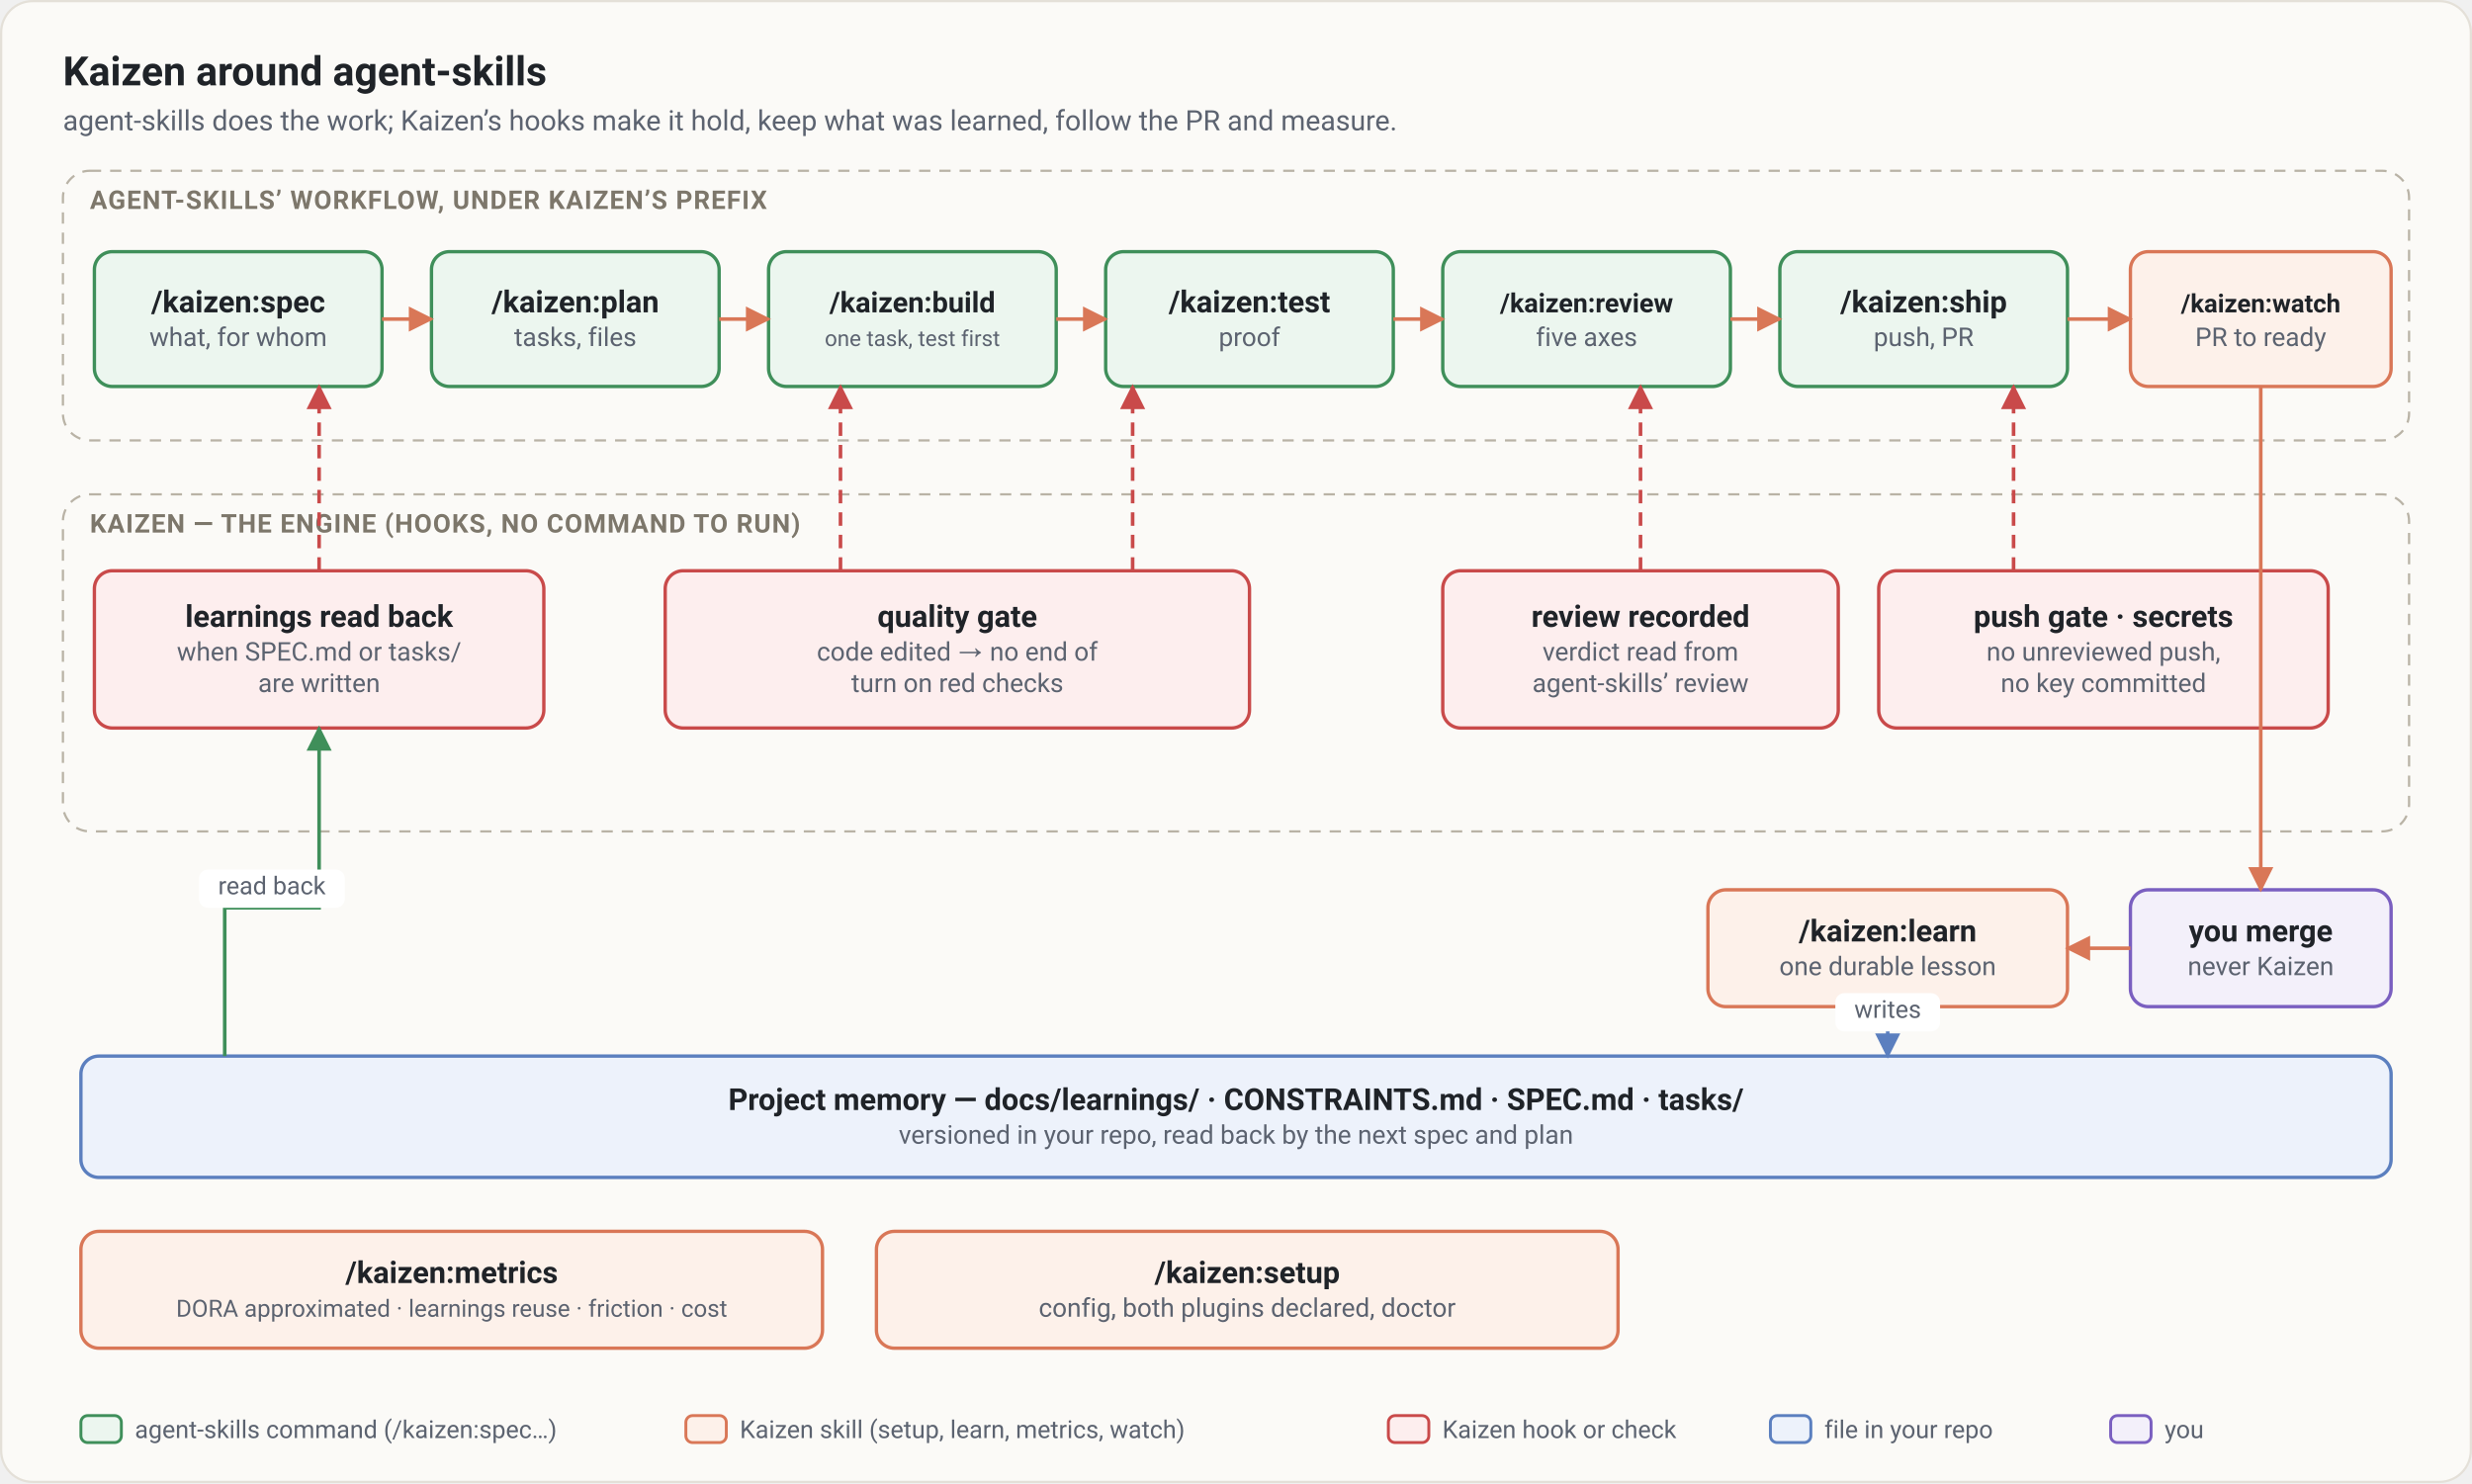
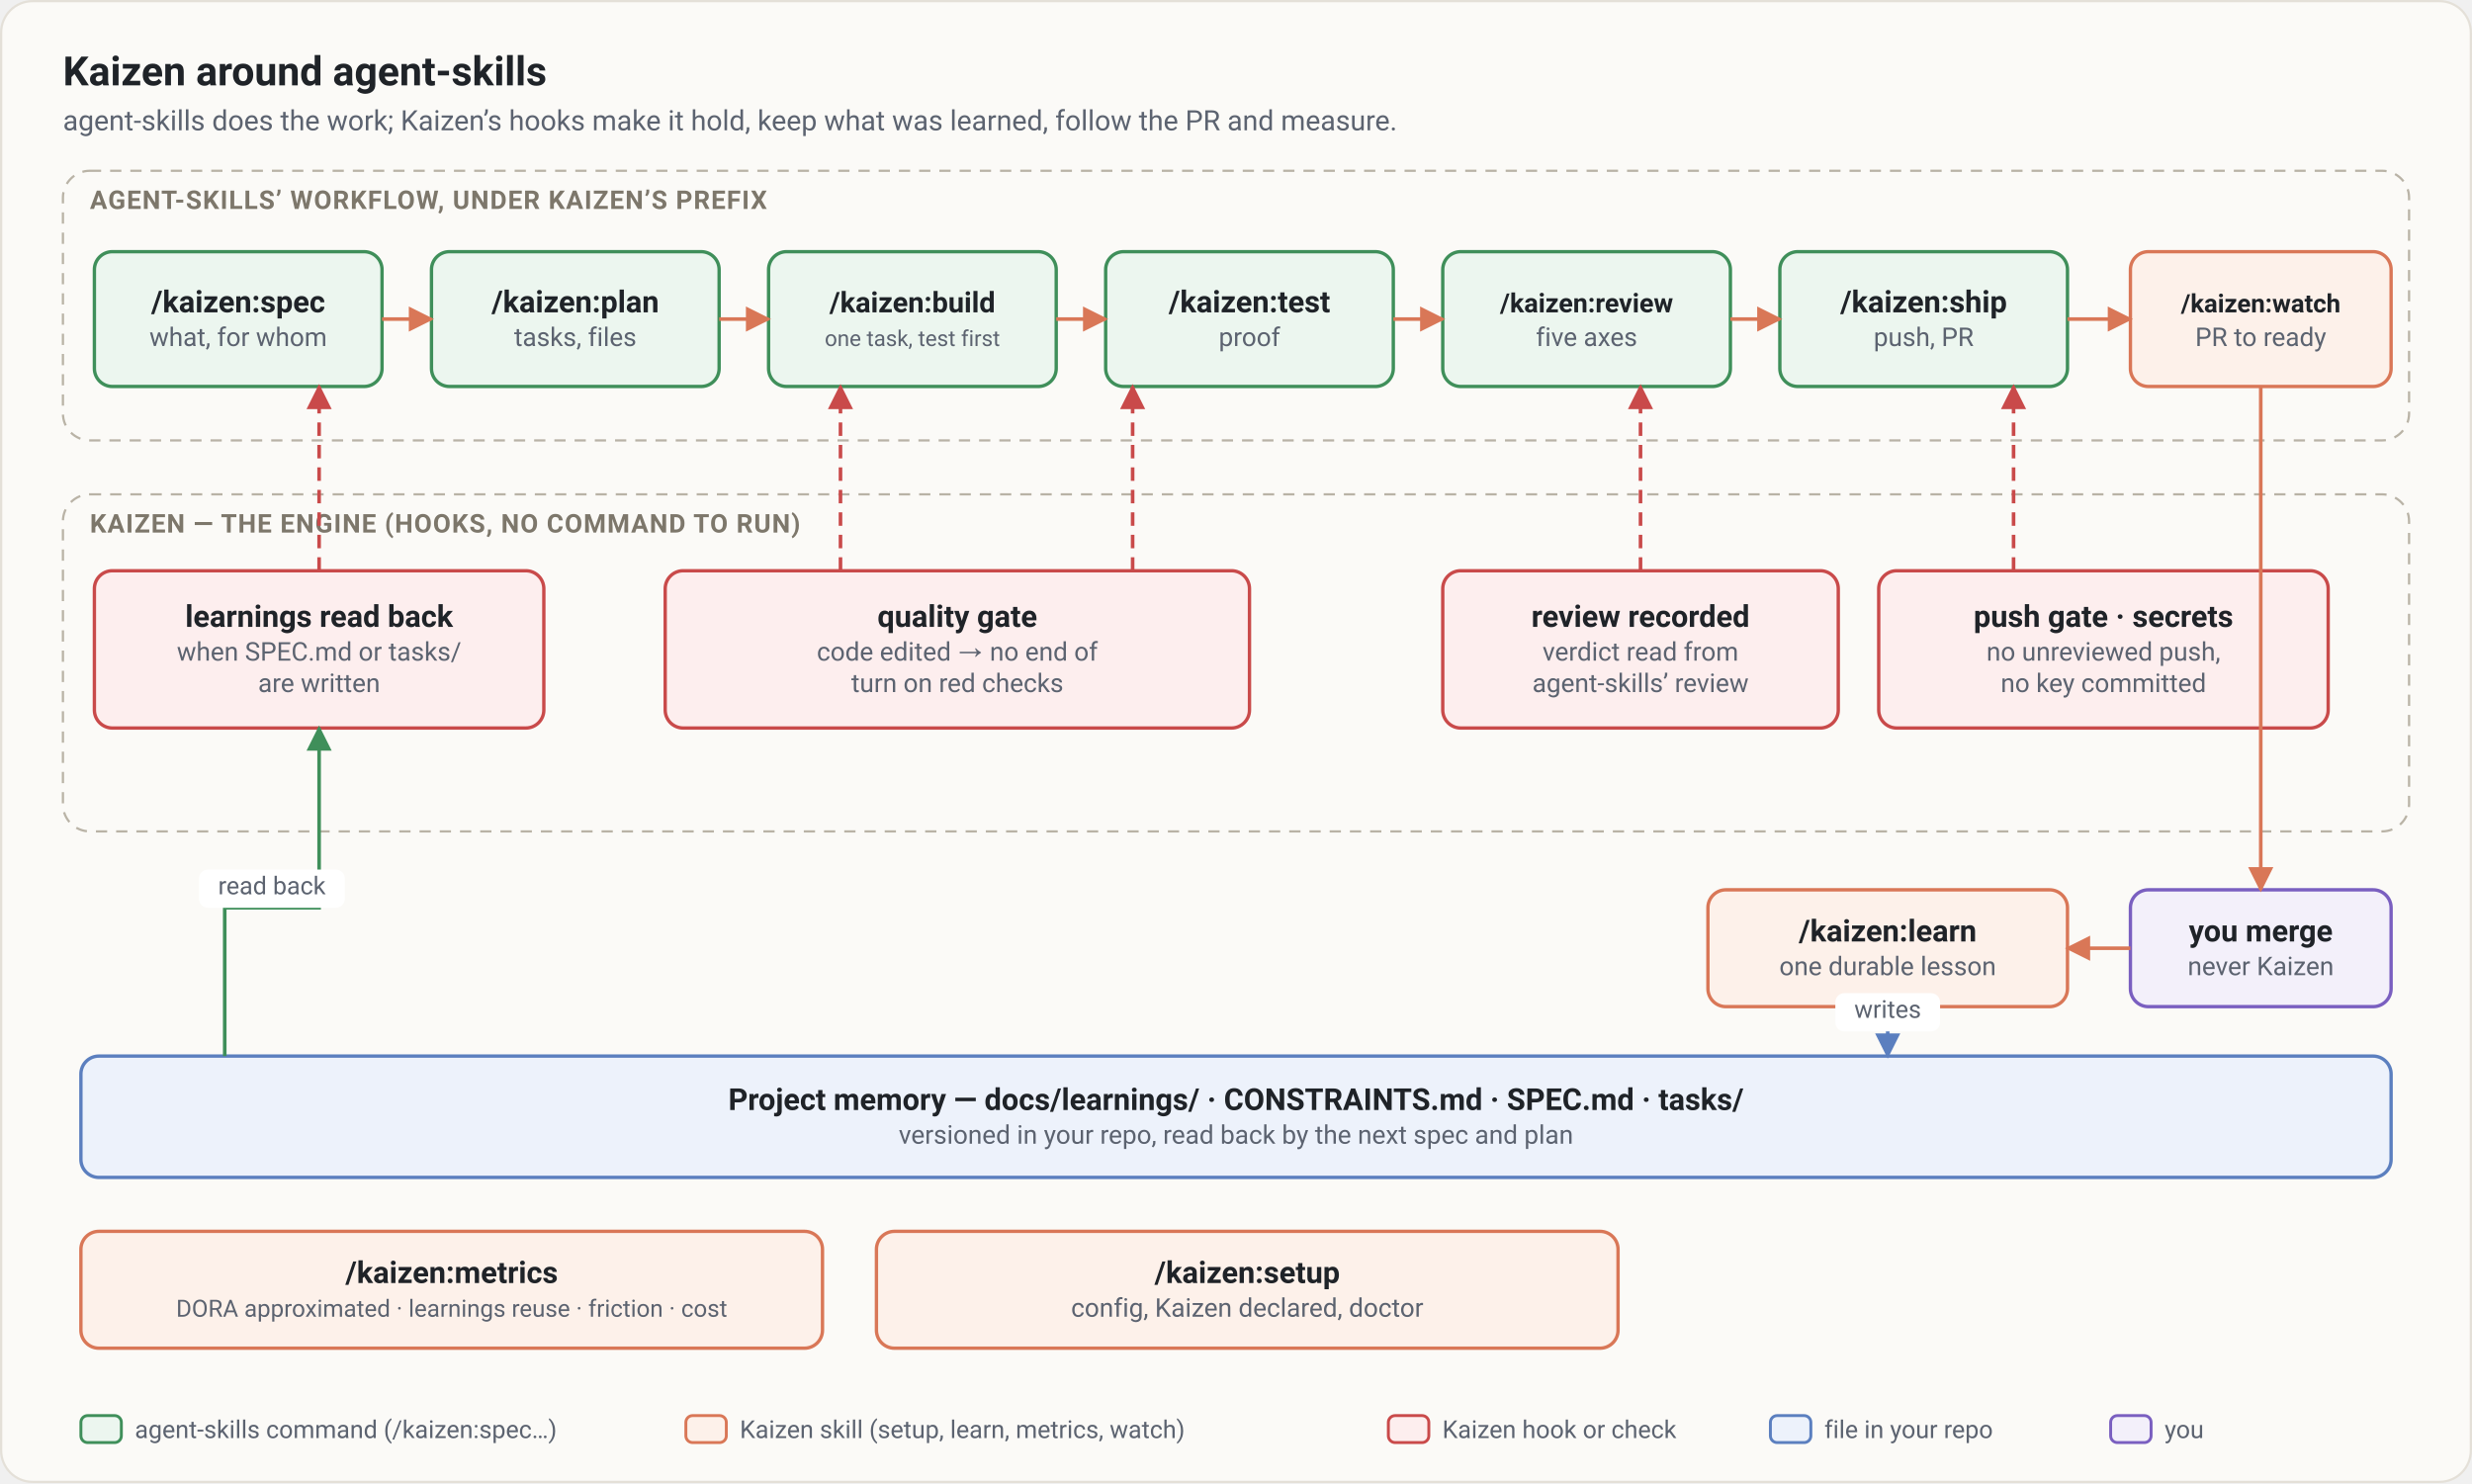
<svg xmlns="http://www.w3.org/2000/svg" width="1100" height="660" viewBox="0 0 1100 660" role="img" aria-labelledby="t d">
  <style>
  .bg { fill: #fbfaf7; stroke: #e4e0d8; }
  text { font-family: ui-sans-serif, system-ui, -apple-system, "Segoe UI", Roboto, Helvetica, Arial, sans-serif; fill: #1f2328; }
  .title { font-size: 18px; font-weight: 700; }
  .desc { font-size: 12.5px; fill: #5c6370; }
  .label { font-size: 13.5px; font-weight: 600; }
  .t12 { font-size: 12px; }
  .sub { font-size: 11.5px; fill: #5c6370; }
  .small { font-size: 11px; fill: #5c6370; }
  .edge { font-size: 11px; fill: #5c6370; }
  .mono { font-family: ui-monospace, SFMono-Regular, Menlo, Consolas, monospace; }
  .skill { fill: #fdf1ea; stroke: #d97757; }
  .artifact { fill: #edf2fb; stroke: #5b7fbf; }
  .gate { fill: #fdeeee; stroke: #c94a4a; }
  .agent { fill: #ecf6ef; stroke: #3f8f5a; }
  .outside { fill: #f3f0fa; stroke: #7a5fc0; }
  .state { fill: #fff8e1; stroke: #b8901c; }
  .plain { fill: #ffffff; stroke: #c9c4ba; }
  .region { fill: none; stroke: #b9b3a6; stroke-dasharray: 5 4; }
  .regionlabel { font-size: 11.5px; font-weight: 600; fill: #7d776b; letter-spacing: .04em; }
  .band { fill: #fff4dd; stroke: #d6a645; }
  .line { fill: none; stroke: #6e7681; stroke-width: 1.6; }
  .line.accent { stroke: #d97757; }
  .line.bad { stroke: #c94a4a; }
  .line.ok { stroke: #3f8f5a; }
  .line.blue { stroke: #5b7fbf; }
  .dashed { stroke-dasharray: 6 4; }
  .head { fill: #6e7681; }
  .head.accent { fill: #d97757; }
  .head.bad { fill: #c94a4a; }
  .head.ok { fill: #3f8f5a; }
  .head.blue { fill: #5b7fbf; }
  .pill { fill: #ffffff; stroke: none; }
  @media (prefers-color-scheme: dark) {
    .bg { fill: #161b22; stroke: #30363d; }
    text { fill: #e6edf3; }
    .desc, .sub, .small, .edge { fill: #9aa4b0; }
    .skill { fill: #3a2419; stroke: #e08b6c; }
    .artifact { fill: #1b2638; stroke: #7c9fd8; }
    .gate { fill: #3a1d1f; stroke: #e06c6c; }
    .agent { fill: #18301f; stroke: #5fb07a; }
    .outside { fill: #271f3d; stroke: #a08ae0; }
    .state { fill: #33290f; stroke: #d6b043; }
    .plain { fill: #1f2630; stroke: #4a525d; }
    .region { stroke: #5a6270; }
    .regionlabel { fill: #a39d90; }
    .band { fill: #33290f; stroke: #c99a3b; }
    .line { stroke: #9aa4b0; }
    .line.accent { stroke: #e08b6c; }
    .line.bad { stroke: #e06c6c; }
    .line.ok { stroke: #5fb07a; }
    .line.blue { stroke: #7c9fd8; }
    .head { fill: #9aa4b0; }
    .head.accent { fill: #e08b6c; }
    .head.bad { fill: #e06c6c; }
    .head.ok { fill: #5fb07a; }
    .head.blue { fill: #7c9fd8; }
    .pill { fill: #161b22; }
  }
</style>
  <defs>
    <marker id="h-default" viewBox="0 0 10 10" refX="9" refY="5" markerWidth="7" markerHeight="7" orient="auto-start-reverse">
      <path class="head" d="M0,0 L10,5 L0,10 z" />
    </marker>
    <marker id="s-default" viewBox="0 0 10 10" refX="9" refY="5" markerWidth="7" markerHeight="7" orient="auto-start-reverse">
      <path class="head" d="M0,0 L10,5 L0,10 z" />
    </marker>
    <marker id="h-accent" viewBox="0 0 10 10" refX="9" refY="5" markerWidth="7" markerHeight="7" orient="auto-start-reverse">
      <path class="head accent" d="M0,0 L10,5 L0,10 z" />
    </marker>
    <marker id="s-accent" viewBox="0 0 10 10" refX="9" refY="5" markerWidth="7" markerHeight="7" orient="auto-start-reverse">
      <path class="head accent" d="M0,0 L10,5 L0,10 z" />
    </marker>
    <marker id="h-bad" viewBox="0 0 10 10" refX="9" refY="5" markerWidth="7" markerHeight="7" orient="auto-start-reverse">
      <path class="head bad" d="M0,0 L10,5 L0,10 z" />
    </marker>
    <marker id="s-bad" viewBox="0 0 10 10" refX="9" refY="5" markerWidth="7" markerHeight="7" orient="auto-start-reverse">
      <path class="head bad" d="M0,0 L10,5 L0,10 z" />
    </marker>
    <marker id="h-ok" viewBox="0 0 10 10" refX="9" refY="5" markerWidth="7" markerHeight="7" orient="auto-start-reverse">
      <path class="head ok" d="M0,0 L10,5 L0,10 z" />
    </marker>
    <marker id="s-ok" viewBox="0 0 10 10" refX="9" refY="5" markerWidth="7" markerHeight="7" orient="auto-start-reverse">
      <path class="head ok" d="M0,0 L10,5 L0,10 z" />
    </marker>
    <marker id="h-blue" viewBox="0 0 10 10" refX="9" refY="5" markerWidth="7" markerHeight="7" orient="auto-start-reverse">
      <path class="head blue" d="M0,0 L10,5 L0,10 z" />
    </marker>
    <marker id="s-blue" viewBox="0 0 10 10" refX="9" refY="5" markerWidth="7" markerHeight="7" orient="auto-start-reverse">
      <path class="head blue" d="M0,0 L10,5 L0,10 z" />
    </marker>
  </defs>
  <rect class="bg" x="0.5" y="0.5" width="1099" height="659" rx="14" />
  <text class="title" x="28" y="38">Kaizen around agent-skills</text>
  <text class="desc" x="28" y="58">agent-skills does the work; Kaizen’s hooks make it hold, keep what was learned, follow the PR and measure.</text>
  <rect class="region" x="28" y="76" width="1044" height="120" rx="12" />
  <text class="regionlabel" x="40" y="93">AGENT-SKILLS’ WORKFLOW, UNDER KAIZEN’S PREFIX</text>
  <rect class="agent" x="42" y="112" width="128" height="60" rx="8" stroke-width="1.5" />
  <text class="label" x="106" y="139" text-anchor="middle">/kaizen:spec</text>
  <text class="sub" x="106" y="154" text-anchor="middle">what, for whom</text>
  <rect class="agent" x="192" y="112" width="128" height="60" rx="8" stroke-width="1.5" />
  <text class="label" x="256" y="139" text-anchor="middle">/kaizen:plan</text>
  <text class="sub" x="256" y="154" text-anchor="middle">tasks, files</text>
  <rect class="agent" x="342" y="112" width="128" height="60" rx="8" stroke-width="1.5" />
  <text class="label" x="406" y="139" text-anchor="middle" style="font-size:12.7px">/kaizen:build</text>
  <text class="sub" x="406" y="154" text-anchor="middle" style="font-size:9.8px">one task, test first</text>
  <rect class="agent" x="492" y="112" width="128" height="60" rx="8" stroke-width="1.5" />
  <text class="label" x="556" y="139" text-anchor="middle">/kaizen:test</text>
  <text class="sub" x="556" y="154" text-anchor="middle">proof</text>
  <rect class="agent" x="642" y="112" width="128" height="60" rx="8" stroke-width="1.5" />
  <text class="label" x="706" y="139" text-anchor="middle" style="font-size:11.8px">/kaizen:review</text>
  <text class="sub" x="706" y="154" text-anchor="middle">five axes</text>
  <rect class="agent" x="792" y="112" width="128" height="60" rx="8" stroke-width="1.5" />
  <text class="label" x="856" y="139" text-anchor="middle">/kaizen:ship</text>
  <text class="sub" x="856" y="154" text-anchor="middle">push, PR</text>
  <path class="line accent" d="M170,142 L192,142" marker-end="url(#h-accent)" />
  <path class="line accent" d="M320,142 L342,142" marker-end="url(#h-accent)" />
  <path class="line accent" d="M470,142 L492,142" marker-end="url(#h-accent)" />
  <path class="line accent" d="M620,142 L642,142" marker-end="url(#h-accent)" />
  <path class="line accent" d="M770,142 L792,142" marker-end="url(#h-accent)" />
  <rect class="skill" x="948" y="112" width="116" height="60" rx="8" stroke-width="1.5" />
  <text class="label" x="1006" y="139" text-anchor="middle" style="font-size:11.3px">/kaizen:watch</text>
  <text class="sub" x="1006" y="154" text-anchor="middle">PR to ready</text>
  <path class="line accent" d="M920,142 L948,142" marker-end="url(#h-accent)" />
  <rect class="region" x="28" y="220" width="1044" height="150" rx="12" />
  <text class="regionlabel" x="40" y="237">KAIZEN — THE ENGINE (HOOKS, NO COMMAND TO RUN)</text>
  <rect class="gate" x="42" y="254" width="200" height="70" rx="8" stroke-width="1.5" />
  <text class="label" x="142" y="279" text-anchor="middle">learnings read back</text>
  <text class="sub" x="142" y="294" text-anchor="middle">when SPEC.md or tasks/</text>
  <text class="sub" x="142" y="308" text-anchor="middle">are written</text>
  <rect class="gate" x="296" y="254" width="260" height="70" rx="8" stroke-width="1.5" />
  <text class="label" x="426" y="279" text-anchor="middle">quality gate</text>
  <text class="sub" x="426" y="294" text-anchor="middle">code edited → no end of</text>
  <text class="sub" x="426" y="308" text-anchor="middle">turn on red checks</text>
  <rect class="gate" x="642" y="254" width="176" height="70" rx="8" stroke-width="1.5" />
  <text class="label" x="730" y="279" text-anchor="middle">review recorded</text>
  <text class="sub" x="730" y="294" text-anchor="middle">verdict read from</text>
  <text class="sub" x="730" y="308" text-anchor="middle">agent-skills’ review</text>
  <rect class="gate" x="836" y="254" width="200" height="70" rx="8" stroke-width="1.5" />
  <text class="label" x="936" y="279" text-anchor="middle">push gate · secrets</text>
  <text class="sub" x="936" y="294" text-anchor="middle">no unreviewed push,</text>
  <text class="sub" x="936" y="308" text-anchor="middle">no key committed</text>
  <path class="line bad dashed" d="M142,254 L142,172" marker-end="url(#h-bad)" />
  <path class="line bad dashed" d="M374,254 L374,172" marker-end="url(#h-bad)" />
  <path class="line bad dashed" d="M504,254 L504,172" marker-end="url(#h-bad)" />
  <path class="line bad dashed" d="M730,254 L730,172" marker-end="url(#h-bad)" />
  <path class="line bad dashed" d="M896,254 L896,172" marker-end="url(#h-bad)" />
  <rect class="outside" x="948" y="396" width="116" height="52" rx="8" stroke-width="1.5" />
  <text class="label" x="1006" y="419" text-anchor="middle">you merge</text>
  <text class="sub" x="1006" y="434" text-anchor="middle">never Kaizen</text>
  <path class="line accent" d="M1006,172 L1006,236 L1006,380 L1006,396" marker-end="url(#h-accent)" />
  <rect class="skill" x="760" y="396" width="160" height="52" rx="8" stroke-width="1.5" />
  <text class="label" x="840" y="419" text-anchor="middle">/kaizen:learn</text>
  <text class="sub" x="840" y="434" text-anchor="middle">one durable lesson</text>
  <path class="line accent" d="M948,422 L920,422" marker-end="url(#h-accent)" />
  <rect class="artifact" x="36" y="470" width="1028" height="54" rx="8" stroke-width="1.5" />
  <text class="label" x="550" y="494" text-anchor="middle">Project memory — docs/learnings/ · CONSTRAINTS.md · SPEC.md · tasks/</text>
  <text class="sub" x="550" y="509" text-anchor="middle">versioned in your repo, read back by the next spec and plan</text>
  <path class="line blue" d="M840,448 L840,470" marker-end="url(#h-blue)" />
  <rect class="pill" x="816.7" y="442" width="46.6" height="17" rx="4" />
  <text class="edge" x="840" y="453" text-anchor="middle">writes</text>
  <path class="line ok" d="M100,470 L100,404 L142,404 L142,324" marker-end="url(#h-ok)" />
  <rect class="pill" x="88.55" y="387" width="64.9" height="17" rx="4" />
  <text class="edge" x="121" y="398" text-anchor="middle">read back</text>
  <rect class="skill" x="36" y="548" width="330" height="52" rx="8" stroke-width="1.5" />
  <text class="label" x="201" y="571" text-anchor="middle">/kaizen:metrics</text>
  <text class="sub" x="201" y="586" text-anchor="middle" style="font-size:10.6px">DORA approximated · learnings reuse · friction · cost</text>
  <rect class="skill" x="390" y="548" width="330" height="52" rx="8" stroke-width="1.5" />
  <text class="label" x="555" y="571" text-anchor="middle">/kaizen:setup</text>
-   <text class="sub" x="555" y="586" text-anchor="middle">config, both plugins declared, doctor</text>
+   <text class="sub" x="555" y="586" text-anchor="middle">config, Kaizen declared, doctor</text>
  <rect class="agent" x="36" y="630" width="18" height="12" rx="3" stroke-width="1.3" />
  <text class="small" x="60" y="640">agent-skills command (/kaizen:spec…)</text>
  <rect class="skill" x="305.2" y="630" width="18" height="12" rx="3" stroke-width="1.3" />
  <text class="small" x="329.2" y="640">Kaizen skill (setup, learn, metrics, watch)</text>
  <rect class="gate" x="617.8" y="630" width="18" height="12" rx="3" stroke-width="1.3" />
  <text class="small" x="641.8" y="640">Kaizen hook or check</text>
  <rect class="artifact" x="787.8" y="630" width="18" height="12" rx="3" stroke-width="1.3" />
  <text class="small" x="811.8" y="640">file in your repo</text>
  <rect class="outside" x="939.2" y="630" width="18" height="12" rx="3" stroke-width="1.3" />
  <text class="small" x="963.2" y="640">you</text>
</svg>
